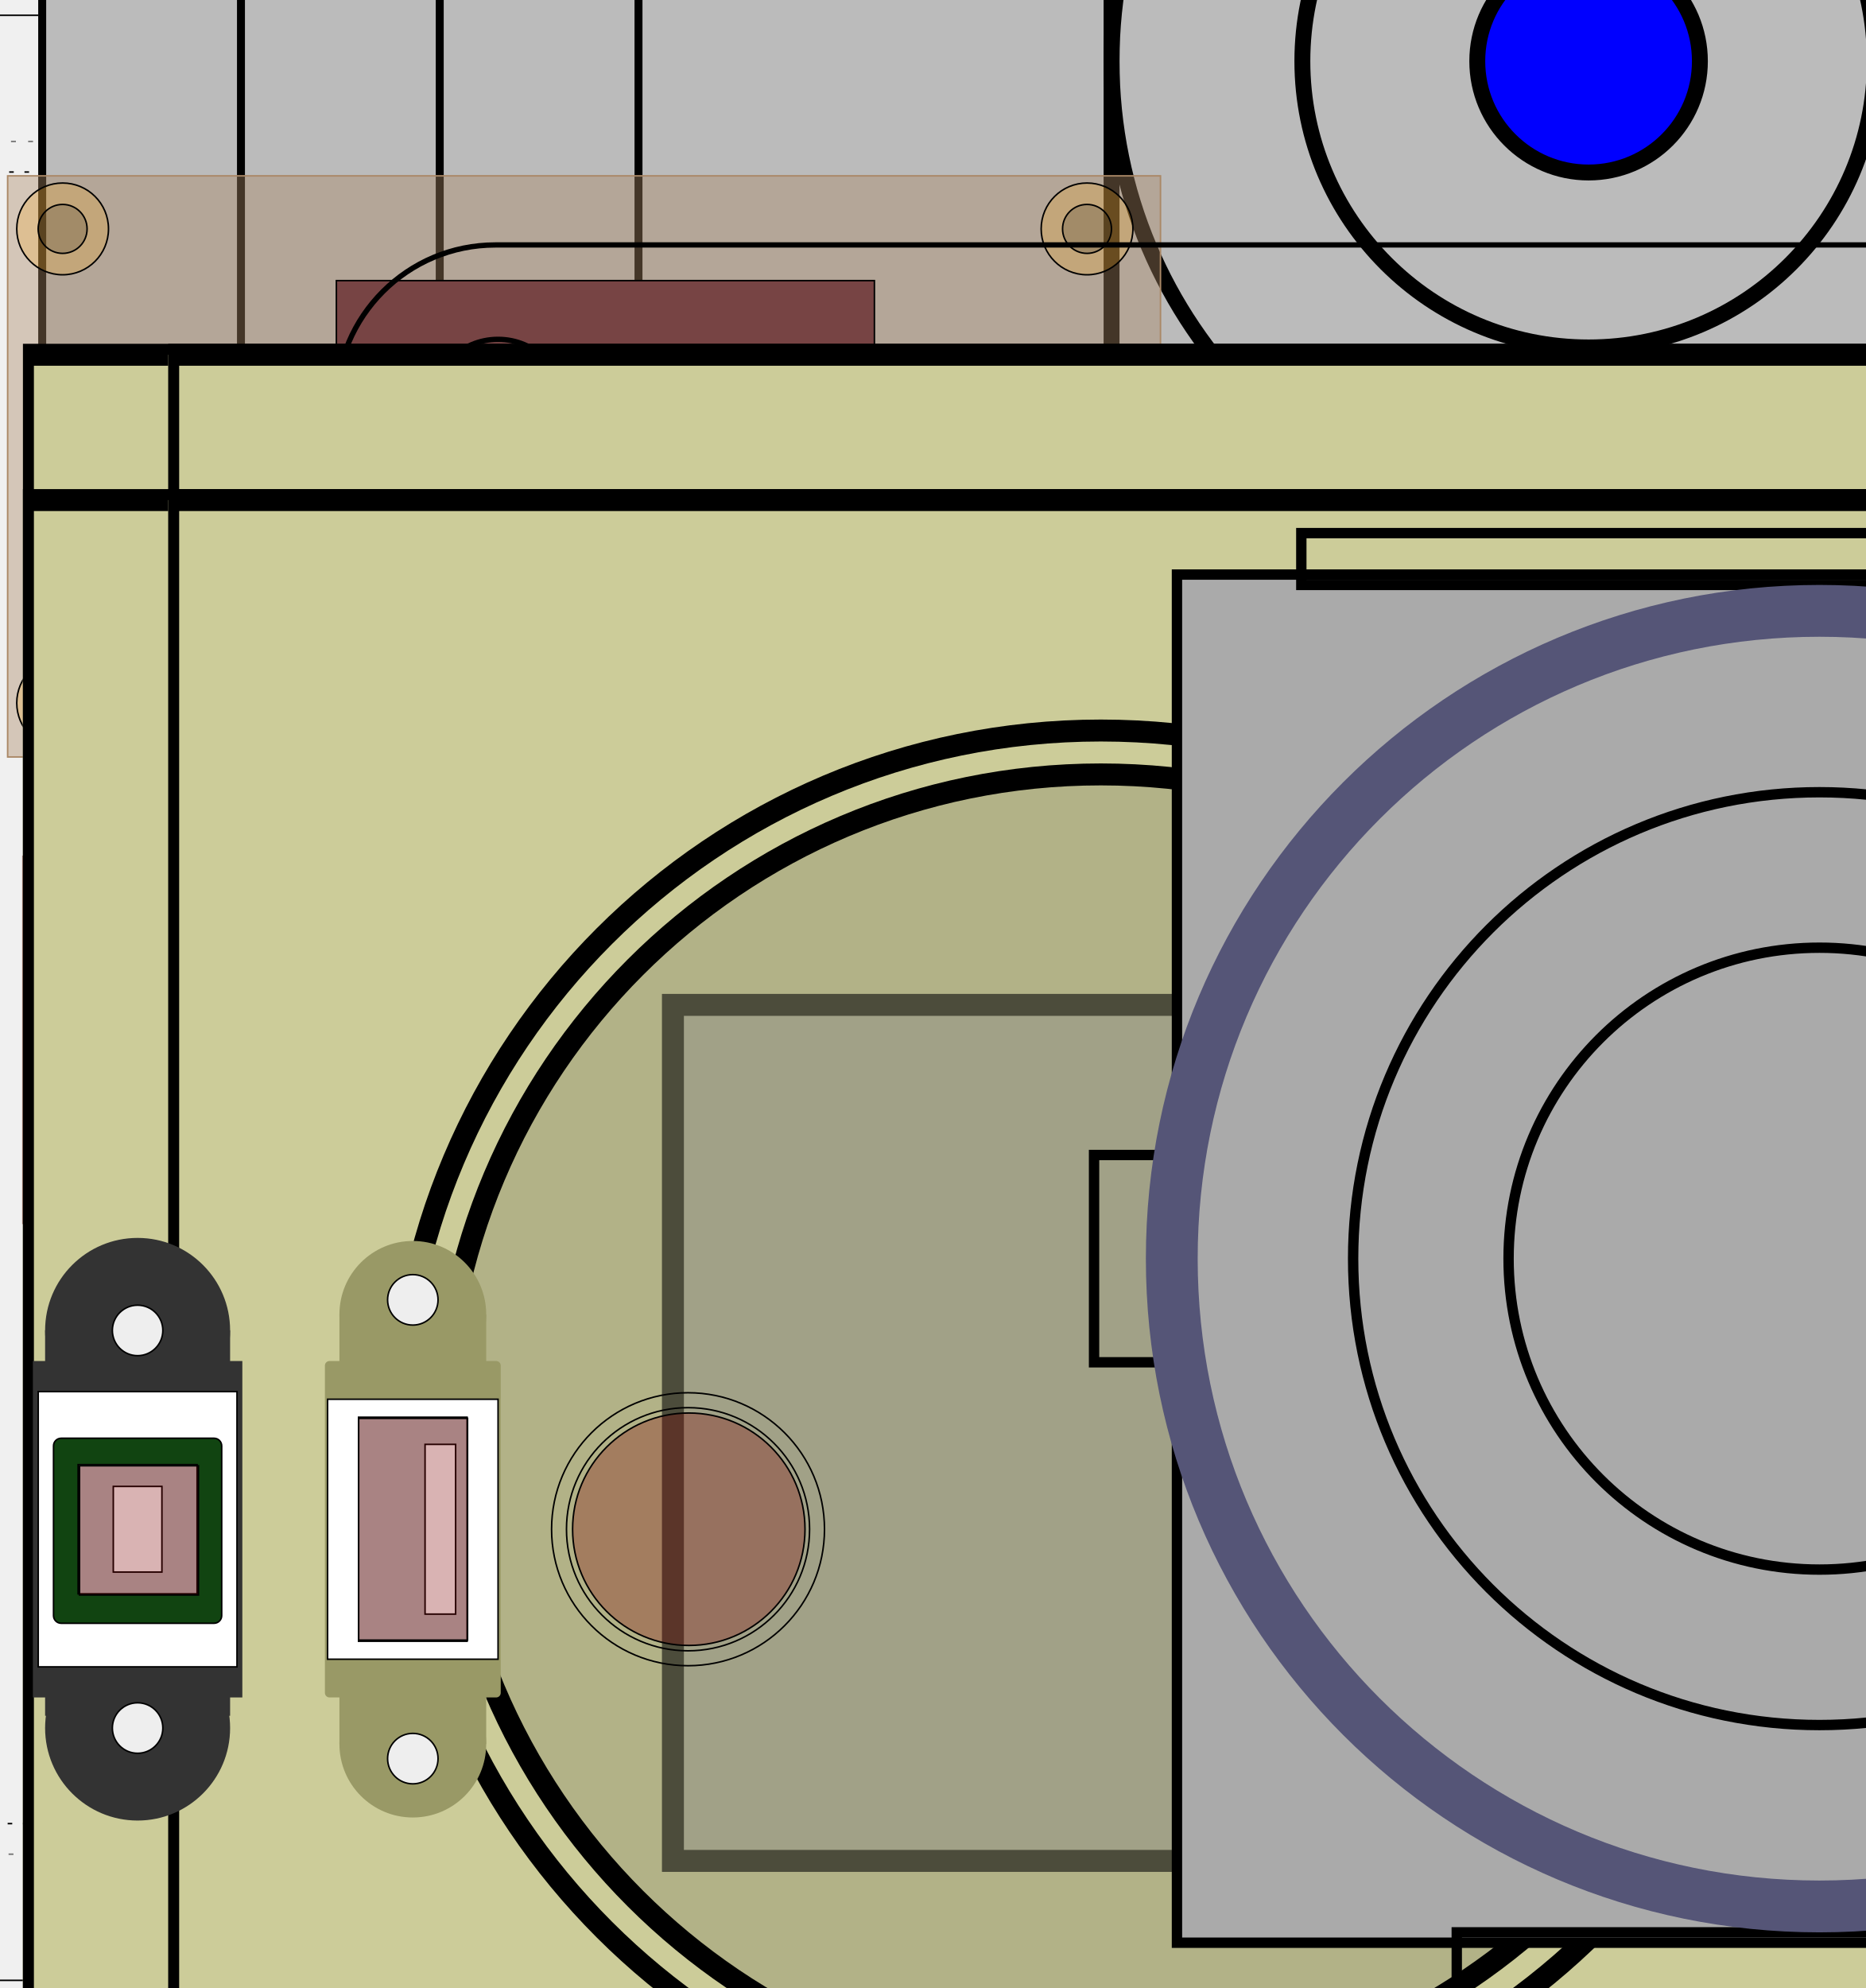
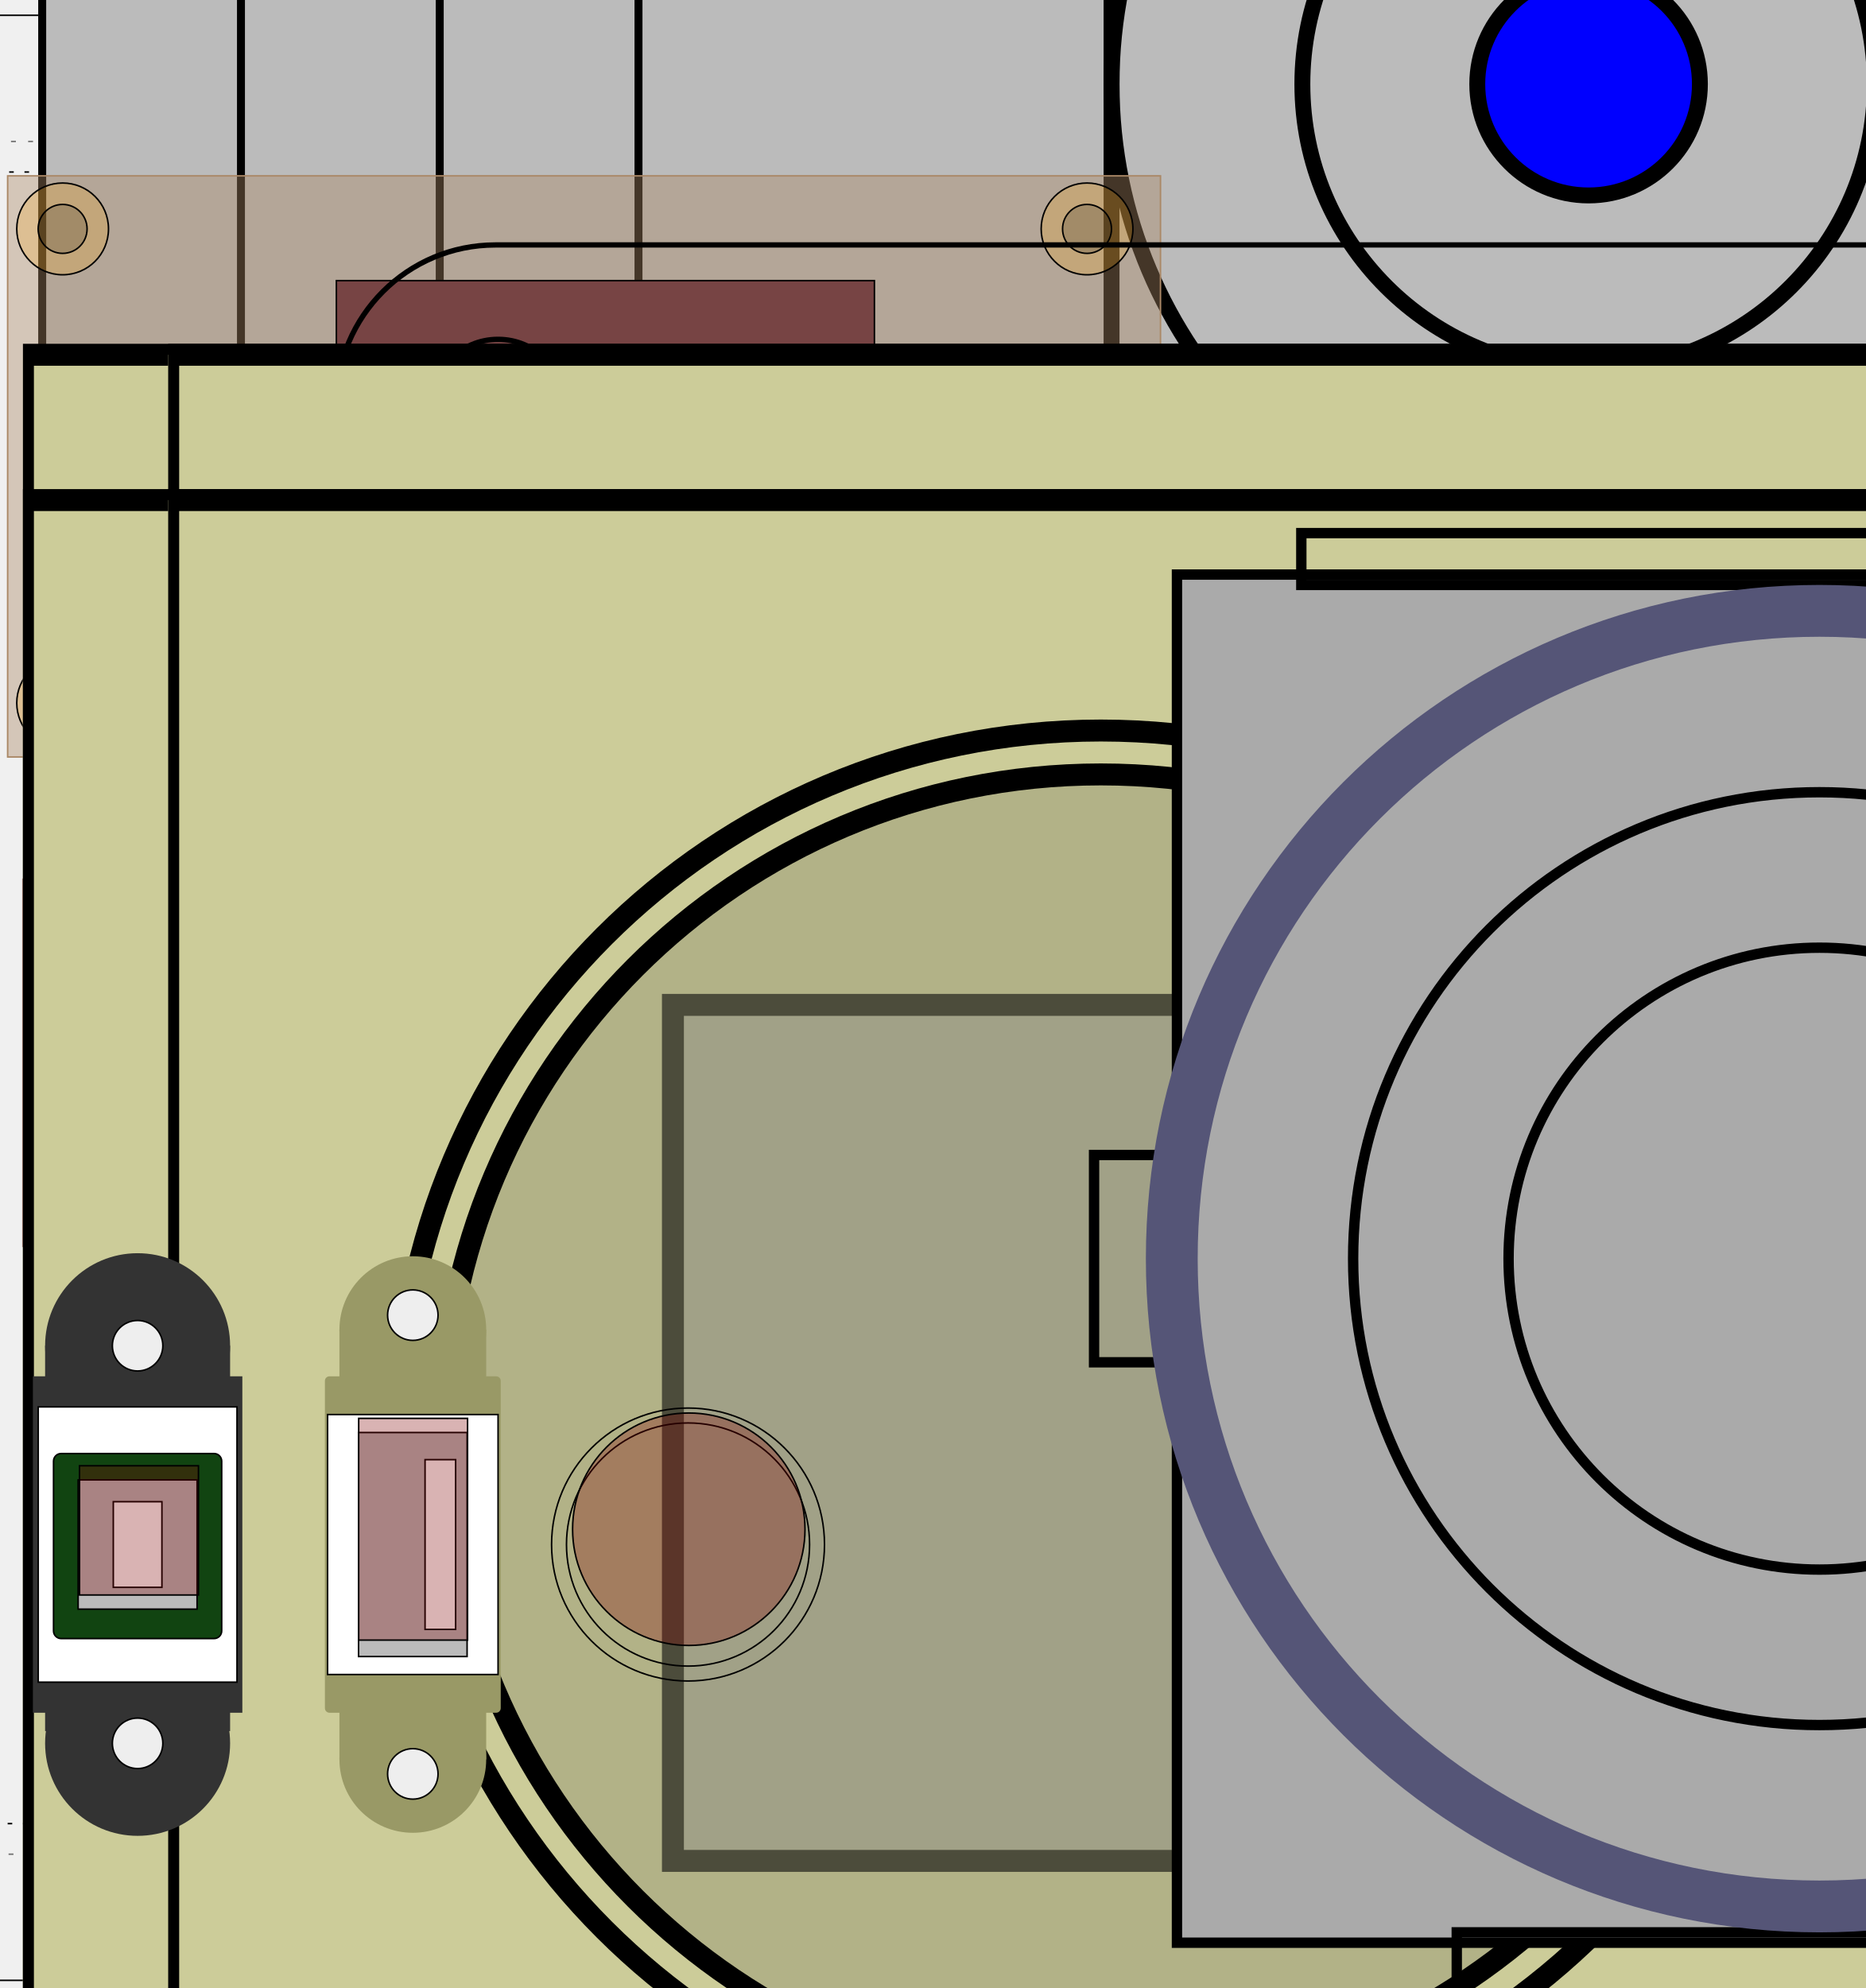
<svg xmlns="http://www.w3.org/2000/svg" viewBox="-71 -1 122 130" overflow="visible">
  <style>
        rect, circle {
            fill: none;
            stroke: black;
            stroke-width: 0.1;
        }
        g.hide rect {
            visibility: hidden;
        }
        g.hide rect.keep {
            visibility: visible;
        }
    </style>
  <g class="xhide">
    <defs overflow="visible">
      <symbol id="Thoniconn-vertical" width="9" height="12.5" viewBox="-4.5 -6 9 12.5">
        <rect x="-4.5" y="-6" width="9" height="10.5" style="fill: #BBB" />
        <rect x="-4" y="-3" width="8" height="6" />
        <rect x="-0.4" y="4.5" width="0.8" height="2" />
        <circle r="3" />
        <circle r="1.8" />
        <circle r="0.7" style="fill:blue" />
      </symbol>
      <symbol id="Thoniconn-vertical-ud" width="9" height="12.5" viewBox="-4.5 -6 9 12.5">
        <rect x="-4.5" y="-4.5" width="9" height="10.5" style="fill: #BBB" />
        <rect x="-4" y="-3" width="8" height="6" />
        <rect x="-0.4" y="-6.4" width="0.8" height="2" />
        <circle r="3" />
        <circle r="1.8" />
        <circle r="0.7" style="fill:blue" />
      </symbol>
      <symbol id="Thoniconn-horizontal" height="9" width="12" viewBox="-6 -4.5 12 9">
        <rect y="-4.5" x="-6" height="9" width="10.5" style="fill: #BBB" />
        <rect y="-4" x="-3" height="8" width="6" />
        <rect y="-0.4" x="4.5" height="0.8" width="1.5" />
        <circle r="3" />
        <circle r="1.8" />
      </symbol>
      <symbol id="RGBled" height="7.8" width="7.8" viewBox="-3.9 -3.9 7.8 7.8">
        <circle r="2.9" style="fill:#999" />
        <circle r="2.5" style="fill:#CE6" />
      </symbol>
      <symbol id="SongHuei" height="13.5" width="10.6" viewBox="-5.3 -5.5 10.6 13.5">
        <rect x="-4.85" y="-5.5" height="12.5" width="9.7" style="fill: #BBB" />
        <rect x="-3" y="7" height="1" width="6" style="fill: #AAA" />
        <rect x="-5.3" y="-1.1" height="2.2" width="0.55" />
        <rect x="4.75" y="-1.1" height="2.2" width="0.55" />
        <circle r="3.2" />
        <circle r="3.0" />
        <circle r="0.7" style="fill:yellow" />
      </symbol>
      <symbol id="oled091" height="21.844" width="33.02" viewBox="0 0 21.844 33.02">
        <rect x="0" y="0" height="21.844" width="33.02" />
        <circle cx="2.54" cy="2.54" r="1.27" />
        <circle cx="30.48" cy="2.54" r="1.27" />
        <circle cx="2.54" cy="19.304" r="1.27" />
        <circle cx="30.48" cy="19.304" r="1.27" />
        <rect x="2.54" y="5.207" width="29.972" height="11.43" style="fill:#444" />
      </symbol>
      <symbol id="oled13" height="35.18" width="35.19" viewBox="0 0 35.19 35.18">
        <rect x="0" y="0" height="35.18" width="35.19" rx="3" />
        <circle cx="3.05" cy="3.05" r="1.27" />
        <circle cx="32.14" cy="3.05" r="1.27" />
        <circle cx="3.05" cy="32.512" r="1.27" />
        <circle cx="32.14" cy="32.512" r="1.27" />
        <rect class="screen" x="0" y="6.32" width="35.19" height="19" style="fill:#444" />
      </symbol>
      <symbol id="CKtact" height="12" width="12" viewBox="-6 -6 12 12">
        <circle r="6" style="fill:#CC9" />
        <circle r="4.5" />
      </symbol>
      <symbol id="SMDtact" height="6" width="6" viewBox="-3 -3 6 6">
        <rect x="-3" y="-3" width="6" height="6" style="fill:#CC9" />
        <circle r="2.5" style="fill:#997" />
      </symbol>
      <symbol id="thonk-lopro" height="8.5" width="8.5" viewBox="-4.25 -4.25 8.5 8.5">
        <rect x="-4.25" y="-4.25" width="8.5" height="8.5" style="fill:#CC9" />
        <rect x="-1.95" y="-1.95" width="3.9" height="3.9" style="fill:#AA9" />
        <circle r="3" style="fill:#997" fill-opacity="0.5" />
        <circle r="3.2" style="fill:none" />
      </symbol>
      <symbol id="Deltron" height="17.9" width="17.9" viewBox="-8.93 -8.93 17.9 17.9">
        <circle r="7.95" />
        <circle r="8.925" />
      </symbol>
      <symbol id="SparkfunRGBencoder" width="18" height="18.5" viewBox="-9 -9 18 18.5">
        <rect x="-6.2" y="-6.6" width="12.4" height="13.2" style="fill:#AAA" />
        <rect x="-7" y="-1" width="0.8" height="2" />
        <rect x="6.2" y="-1" width="0.8" height="2" />
        <rect x="-5" y="-7" width="10" height="0.5" />
        <rect x="-3.5" y="6.5" width="7" height="1" />
        <circle r="6.25" style="stroke:#557; stroke-width:0.5" />
        <circle r="4.5" />
        <circle r="3" />
      </symbol>
      <symbol id="Teensy4.1vertical" width="18.3" height="61.7" viewBox="0 0 18.3 61.7">
        <rect x="0" y="0.7" width="18.3" height="61" style="fill:#0602" />
        <rect x="5.12" y="0" width="8.06" height="5.7" />
      </symbol>
      <symbol id="Teensy4.1horizontal" width="61.7" height="18.3" viewBox="0 0 61.7 18.3">
        <rect x="0" y="0" width="61" height="18.3" style="fill:#0602" />
        <rect x="56" y="5.12" width="5.7 " height="8.06" />
      </symbol>
      <symbol id="standoff" width="6" height="6" viewBox="-3 -3 6 6">
        <circle r="3" style="fill: #550; fill-opacity:0.5" />
        <circle r="1.6" style="fill: #222" />
      </symbol>
    </defs>
    <rect class="keep" x="-71.4" y="0" width="121.6" height="128.5" />
    <circle r="1.6" cx="-58.78" cy="3" />
    <circle r="1.6" cx="-58.78" cy="125.5" />
    <circle r="1.6" cx="43.36" cy="3" />
    <circle r="1.6" cx="43.36" cy="125.5" />
    <rect class="keep" x="-71.4" y="8.25" width="121.6" height="112" stroke-dasharray="0.32 0.8" stroke="#966" stroke-opacity="0.5" />
    <rect class="keep" x="-71.4" y="10.25" width="121.6" height="108" stroke-dasharray="0.3 0.7" stroke="#666" />
    <g id="pcb-area" transform="translate(0, 10.25)">
      <g transform="translate(8, -76)">
        <rect x="0" y="76" width="40" height="31.8" style="stroke: #668; fill: #93B; fill-opacity: 0.3" />
        <rect x="0" y="76" width="40" height="31.8" style="stroke: #966" />
        <use href="#RGBled" x="5.6" y="75.5" />
        <use href="#RGBled" x="26.6" y="75.5" />
        <use href="#Thoniconn-vertical" x="0" y="83.5" />
        <use href="#Thoniconn-vertical" x="10" y="83.5" />
        <use href="#Thoniconn-vertical" x="31" y="83.5" />
        <use href="#Thoniconn-vertical" x="21" y="83.5" />
        <use href="#Thoniconn-vertical-ud" x="5" y="95.3" />
        <use href="#Thoniconn-vertical-ud" x="26" y="95.3" />
      </g>
      <g transform="translate(8, -51)">
        <rect x="0" y="84.5" width="40" height="18.7" style="stroke: #966; fill: #263; fill-opacity:0.3" />
        <use href="#Thoniconn-vertical" x="0" y="88" />
        <use href="#Thoniconn-vertical" x="10" y="88" />
        <use href="#Thoniconn-vertical" x="21" y="88" />
        <use href="#Thoniconn-vertical" x="31" y="88" />
        <rect x="12.38" y="100.2" width="15.24" height="2.54" style="fill:#555" />
        <rect x="5.15" y="100.2" width="29.7" height="2.54" style="stroke: #696" />
        <rect x="12.38" y="85" width="15.24" height="2.54" style="fill:#555" />
        <rect x="5.15" y="85" width="29.7" height="2.54" style="stroke: #696" />
      </g>
      <g transform="translate(8,-18.9)">
        <rect x="-23.5" y="72" width="59.5" height="55.4" style="fill: maroon; fill-opacity: 0.4; stroke: #966" />
        <rect x="-23.5" y="72" width="32" height="55.118" style="fill: lime; fill-opacity: 0.2; stroke: #966" />
        <use href="#Thoniconn-vertical" x="5" y="72" />
        <use href="#Thoniconn-vertical" x="26" y="72" />
        <use href="#Thoniconn-vertical" x="5" y="85.5" />
        <use href="#Thoniconn-vertical" x="26" y="85.5" />
        <use href="#Thoniconn-vertical" x="5" y="99" />
        <use href="#Thoniconn-vertical" x="26" y="99" />
        <use href="#Thoniconn-vertical" x="5" y="112.5" />
        <use href="#Thoniconn-vertical" x="26" y="112.5" />
-         <rect x="9" y="76" width="23.4" height="46.5" style="fill: orange; fill-opacity: 0.6; stroke: #966" />
+         <rect x="9" y="76.5" width="23.4" height="46.5" style="fill: orange; fill-opacity: 0.6; stroke: #966" />
        <rect x="9.3" y="93.65" width="3.6" height="11.2" style="fill: orange" />
        <rect x="13" y="78" width="13.7" height="3.5" style="fill: orange" />
        <rect x="13" y="118.844" width="13.7" height="3.5" style="fill: orange" />
        <rect x="16.5" y="81.8" width="16.3" height="3.6" style="fill:#787" />
        <rect x="16.5" y="115.074" width="16.3" height="3.6" style="fill:#787" />
        <g transform="translate(3.7, 0)">
-           <rect x="9.5" y="81.5" width="23.5" height="34.68" style="fill: green; fill-opacity: 0.2; stroke: #686" />
-           <rect x="29.37" y="88.77" height="20.44" width="2.66" style="fill:#787; " />
+           <rect x="10.5" y="80.9" width="26.2" height="38.4" style="fill: lime; fill-opacity: 0.2; stroke: #686" />
+           <rect x="32.75" y="88.77" height="20.44" width="2.66" style="fill:#787; " />
        </g>
        <g transform="translate(-1.5,0.5)">
          <use href="#SongHuei" x="-14" y="112.5" />
          <use href="#SongHuei" x="-14" y="99" />
          <use href="#SongHuei" x="-14" y="85.5" />
          <use href="#SongHuei" x="-14" y="72" />
        </g>
        <g transform="translate(5.5, 6)" style="fill:none; stroke:red; stroke-width:0.5; stroke-opacity: 0.2">
          <line x1="-15" y1="72" x2="32" y2="72" />
          <line x1="-15" y1="85.5" x2="32" y2="85.5" />
          <line x1="-15" y1="99" x2="32" y2="99" />
          <line x1="-15" y1="112.5" x2="32" y2="112.5" />
          <g style="stroke: green">
            <line x1="-15.5" y1="73" x2="-15.5" y2="33" />
          </g>
        </g>
        <g transform="translate(-23.5, 72)" style="fill-opacity: 0.2">
          <circle cx="3.556" cy="4.826" r="3" style="fill: orange" />
          <circle cx="3.556" cy="4.826" r="1.6" style="fill: #222" />
          <circle cx="3.556" cy="49.826" r="3" style="fill: orange" />
          <circle cx="3.556" cy="49.826" r="1.6" style="fill: #222" />
          <circle cx="23.556" cy="27.326" r="3" style="fill: orange" />
          <circle cx="23.556" cy="27.326" r="1.6" style="fill: #222" />
        </g>
      </g>
      <rect x="27.4" y="0" width="1.2" height="108" style="fill:#777;fill-opacity:0.2;stroke:none" />
    </g>
-     <g transform="rotate(-90 20 90) translate(23 -71.5)">
+     <g transform="rotate(-90 20 90) translate(21.5 -71.5)">
      <use href="#Thoniconn-vertical" x="8" y="73" />
      <use href="#Thoniconn-vertical" x="23" y="73" />
      <use href="#Thoniconn-vertical" x="8" y="86" />
      <use href="#Thoniconn-vertical" x="23" y="86" />
      <use href="#Thoniconn-vertical" x="8" y="99" />
      <use href="#Thoniconn-vertical" x="23" y="99" />
      <use href="#Thoniconn-vertical" x="8" y="112" />
      <use href="#Thoniconn-vertical" x="23" y="112" />
      <rect x="8" y="72" width="24" height="52.4" style="stroke: #966" />
      <rect x="9" y="76" width="23.4" height="46.5" style="fill: orange; fill-opacity: 0.6; stroke: #966" />
      <rect x="9.3" y="93.65" width="3.6" height="11.2" style="fill: orange" />
      <rect x="13" y="78" width="13.7" height="3.5" style="fill: orange" />
      <rect x="13" y="118.844" width="13.7" height="3.5" style="fill: orange" />
      <rect x="16.5" y="81.8" width="16.3" height="3.6" style="fill:#787" />
      <rect x="16.5" y="115.074" width="16.3" height="3.6" style="fill:#787" />
      <g transform="translate(3.7, 0)">
-         <rect x="9.5" y="81.5" width="23.5" height="34.68" style="fill: green; fill-opacity: 0.2; stroke: #686" />
+         <rect x="9.5" y="81.5" width="26.2" height="38.4" style="fill: lime; fill-opacity: 0.2; stroke: #686" />
        <rect x="29.37" y="88.77" height="20.44" width="2.66" style="fill:#787; " />
      </g>
    </g>
    <rect x="-70.5" y="10.5" width="75.4" height="38" style="stroke: #A86; fill: #A86; fill-opacity: 0.4" />
    <g transform="translate(-70.5, 10.5)" style="fill-opacity: 0.2">
      <circle cx="3.596" cy="3.468" r="3" style="fill: orange" />
      <circle cx="3.596" cy="3.468" r="1.6" style="fill: #222" />
      <circle cx="3.596" cy="34.468" r="3" style="fill: orange" />
      <circle cx="3.596" cy="34.468" r="1.6" style="fill: #222" />
      <circle cx="70.596" cy="3.468" r="3" style="fill: orange" />
      <circle cx="70.596" cy="3.468" r="1.6" style="fill: #222" />
      <circle cx="70.596" cy="34.468" r="3" style="fill: orange" />
      <circle cx="70.596" cy="34.468" r="1.6" style="fill: #222" />
    </g>
    <rect class="screen" x="-49" y="17.35" width="35.19" height="19" style="fill:#744" />
    <use href="#Teensy4.1horizontal" x="-59.121" y="21.295" />
    <g transform="translate(2, 0)">
      <use href="#oled13" x="-51" y="11" />
      <use href="#thonk-lopro" x="-71.5" y="18.2" />
      <use href="#thonk-lopro" x="-62" y="18.2" />
      <use href="#thonk-lopro" x="-71.5" y="27.7" />
      <use href="#thonk-lopro" x="-62" y="27.7" />
      <use href="#SparkfunRGBencoder" x="-15" y="18" />
    </g>
-     <g transform="translate(-26 99)">
+     <g transform="translate(-26 100)">
      <circle r="7.95" />
      <circle r="8.925" />
    </g>
-     <g transform="translate(-62 99)">
+     <g transform="translate(-62 100)">
      <circle cy="-13" r="6.05" style="stroke:none; fill: #333" />
      <circle cy="13" r="6.05" style="stroke:none; fill: #333" />
      <rect y="-13" x="-6.05" height="25.2" width="12.1" style="stroke:none; fill: #333" />
      <rect y="-11" x="-6.85" height="22" width="13.7" style="stroke:none; fill: #333" />
      <circle cy="-13" r="1.65" style="fill: #EEE" />
      <circle cy="13" r="1.65" style="fill: #EEE" />
      <rect y="-9" x="-6.5" height="18" width="13" style="fill:white" />
      <rect y="-5.95" x="-5.50" height="12.1" width="11.0" rx="0.5" style="fill:#141" />
      <rect y="-4.225" x="-3.89" height="8.45" width="7.78" style="fill:#BBB" />
      <rect y="-2.8" x="-1.59" height="5.6" width="3.18" style="fill:white" />
    </g>
-     <g transform="translate(-44 99)">
+     <g transform="translate(-44 100)">
      <circle cy="-14.05" r="4.8" style="stroke:none; fill: #996" />
      <circle cy="14.05" r="4.8" style="stroke:none; fill: #996" />
      <rect y="-14.05" x="-4.8" height="28.1" width="9.6" style="stroke:none; fill: #996" />
      <rect y="-11" x="-5.75" height="22" width="11.5" rx="0.3" style="stroke:none; fill: #996" />
      <circle cy="-15" r="1.65" style="fill: #EEE" />
      <circle cy="15" r="1.65" style="fill: #EEE" />
      <rect y="-8.5" x="-5.575" height="17" width="11.15" style="fill:white" />
      <rect y="-7.325" x="-3.55" height="14.65" width="7.1" style="fill:#BBB" />
      <rect y="-5.55" x="0.8" height="11.10" width="2" style="fill:white" />
    </g>
  </g>
  <rect style="fill: maroon; fill-opacity: 0.3" x="-65.8" y="94.85" width="7.78" height="8.45" />
  <rect style="fill: maroon; fill-opacity: 0.3" x="-47.54" y="91.75" width="7.12" height="14.5" />
  <circle style="fill: maroon; fill-opacity: 0.3" cx="-25.95" cy="99" r="7.6" />
</svg>
